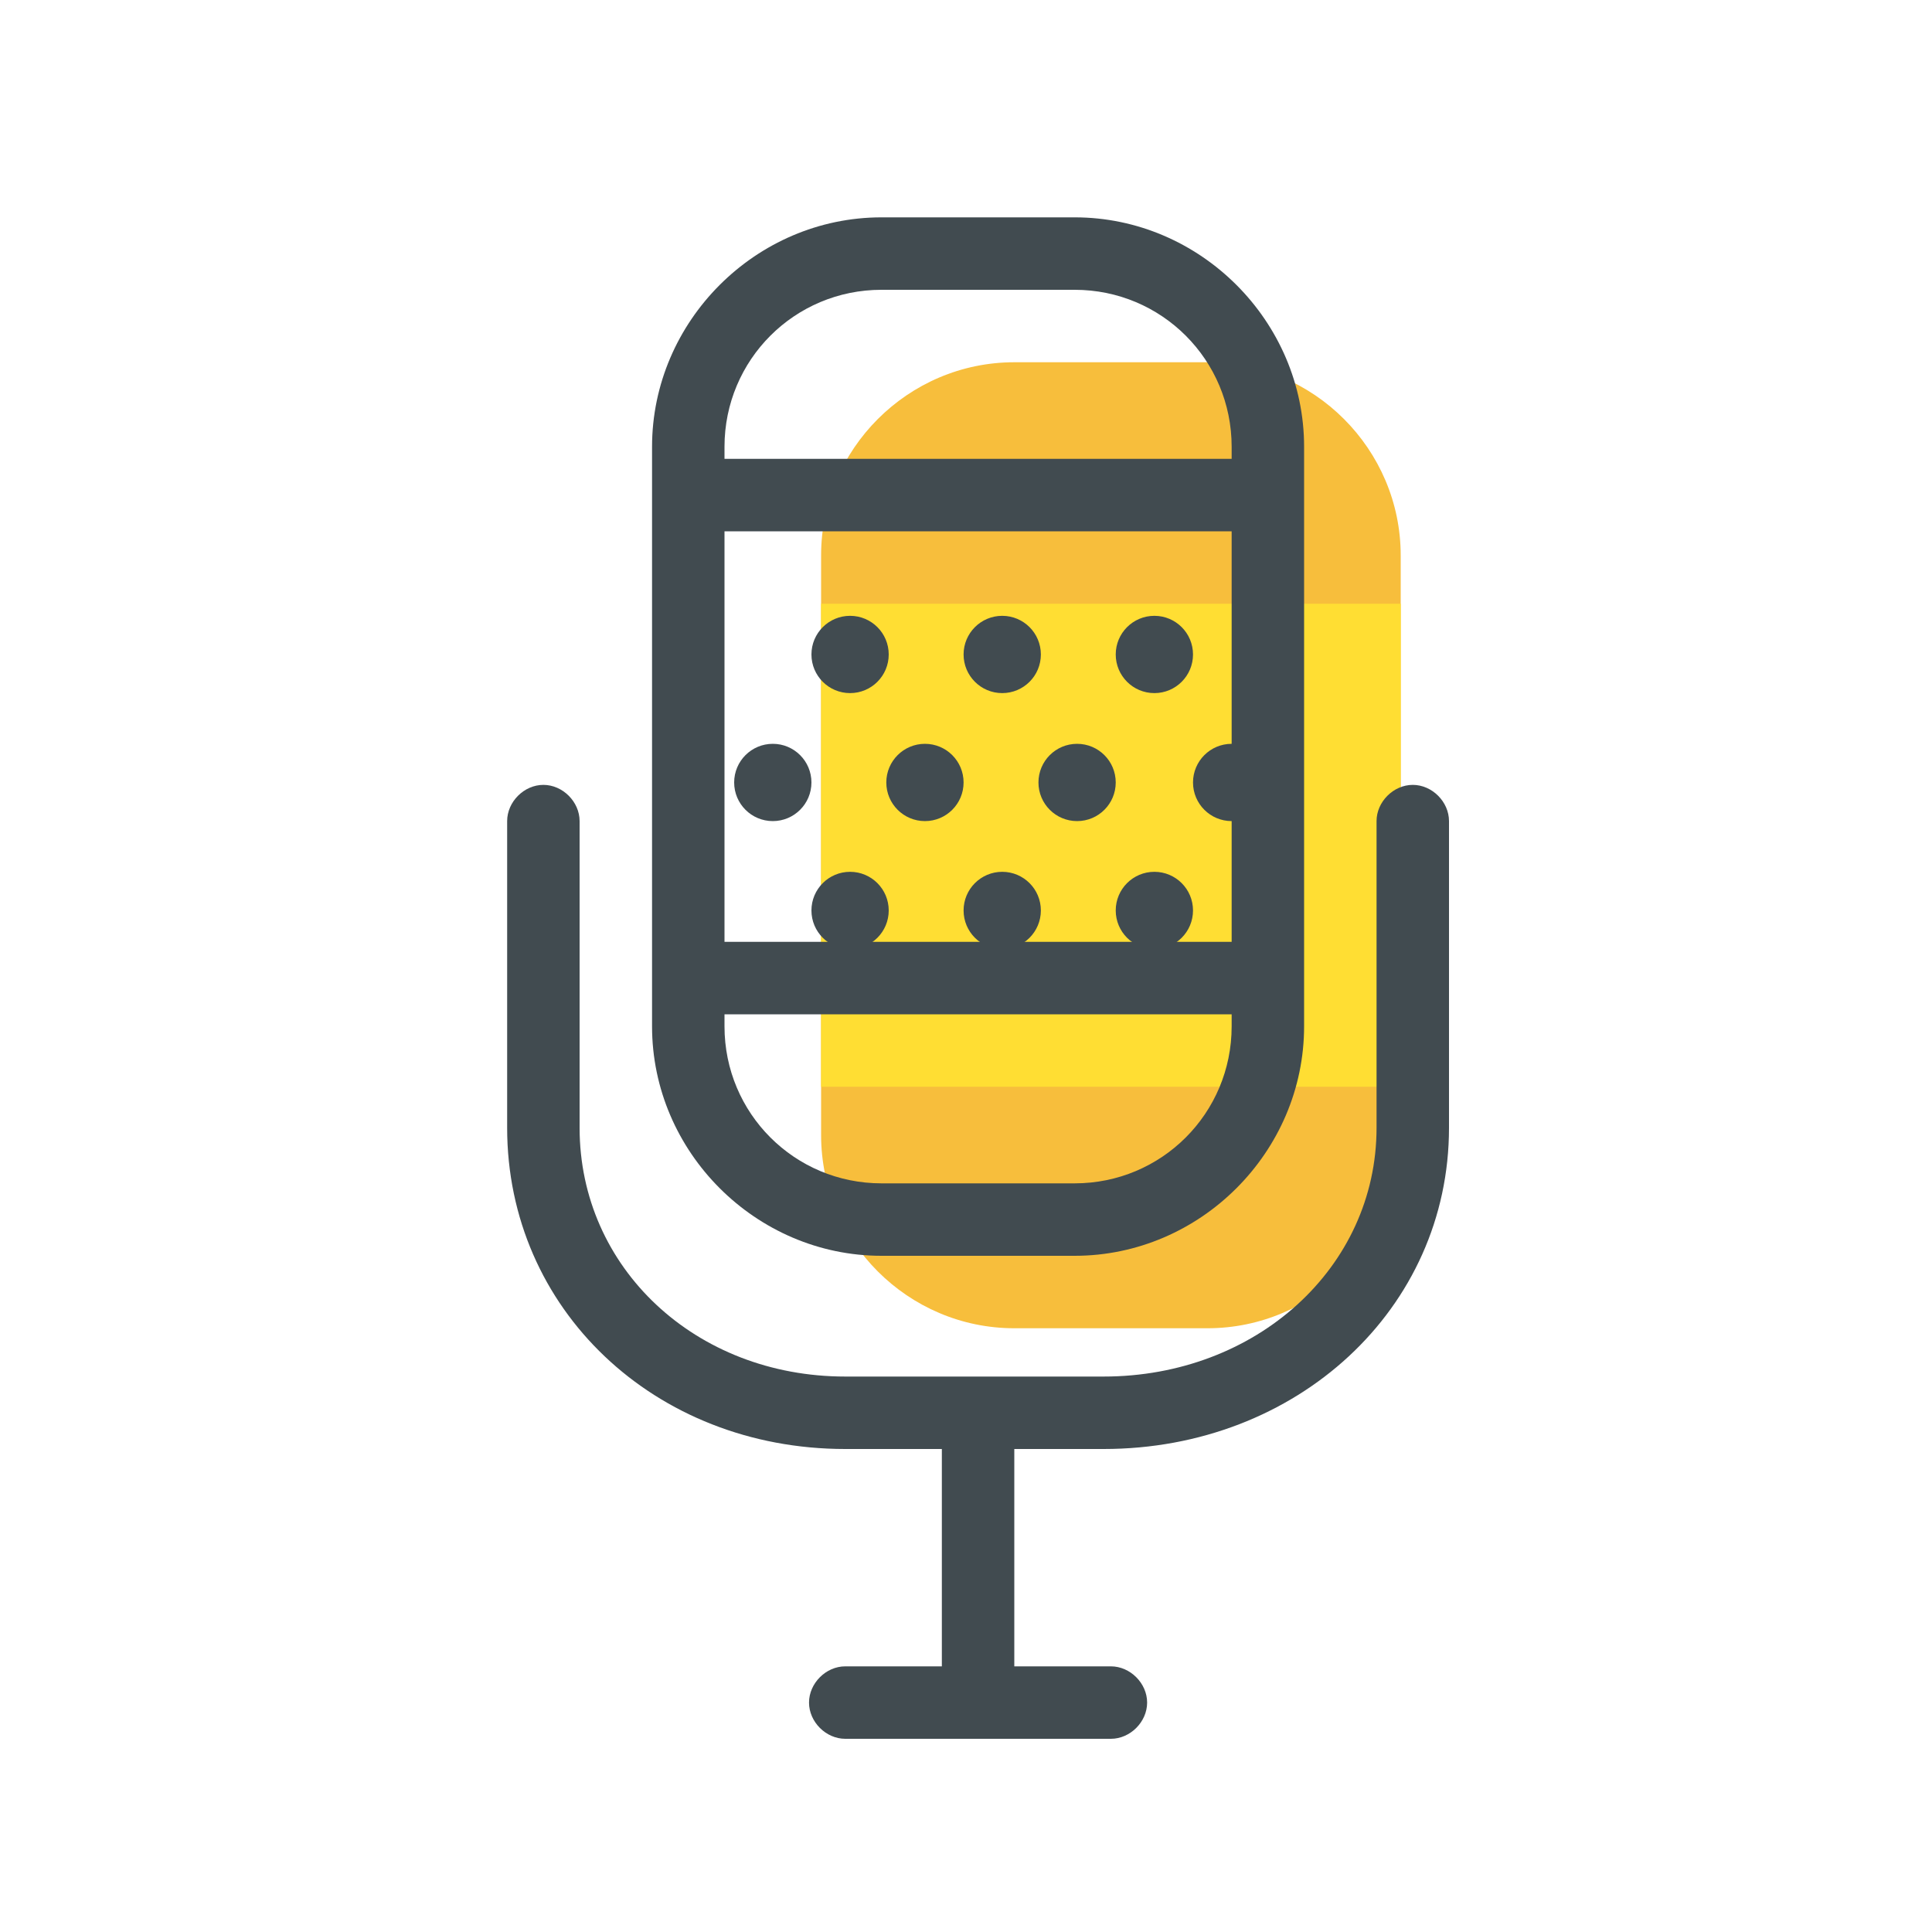
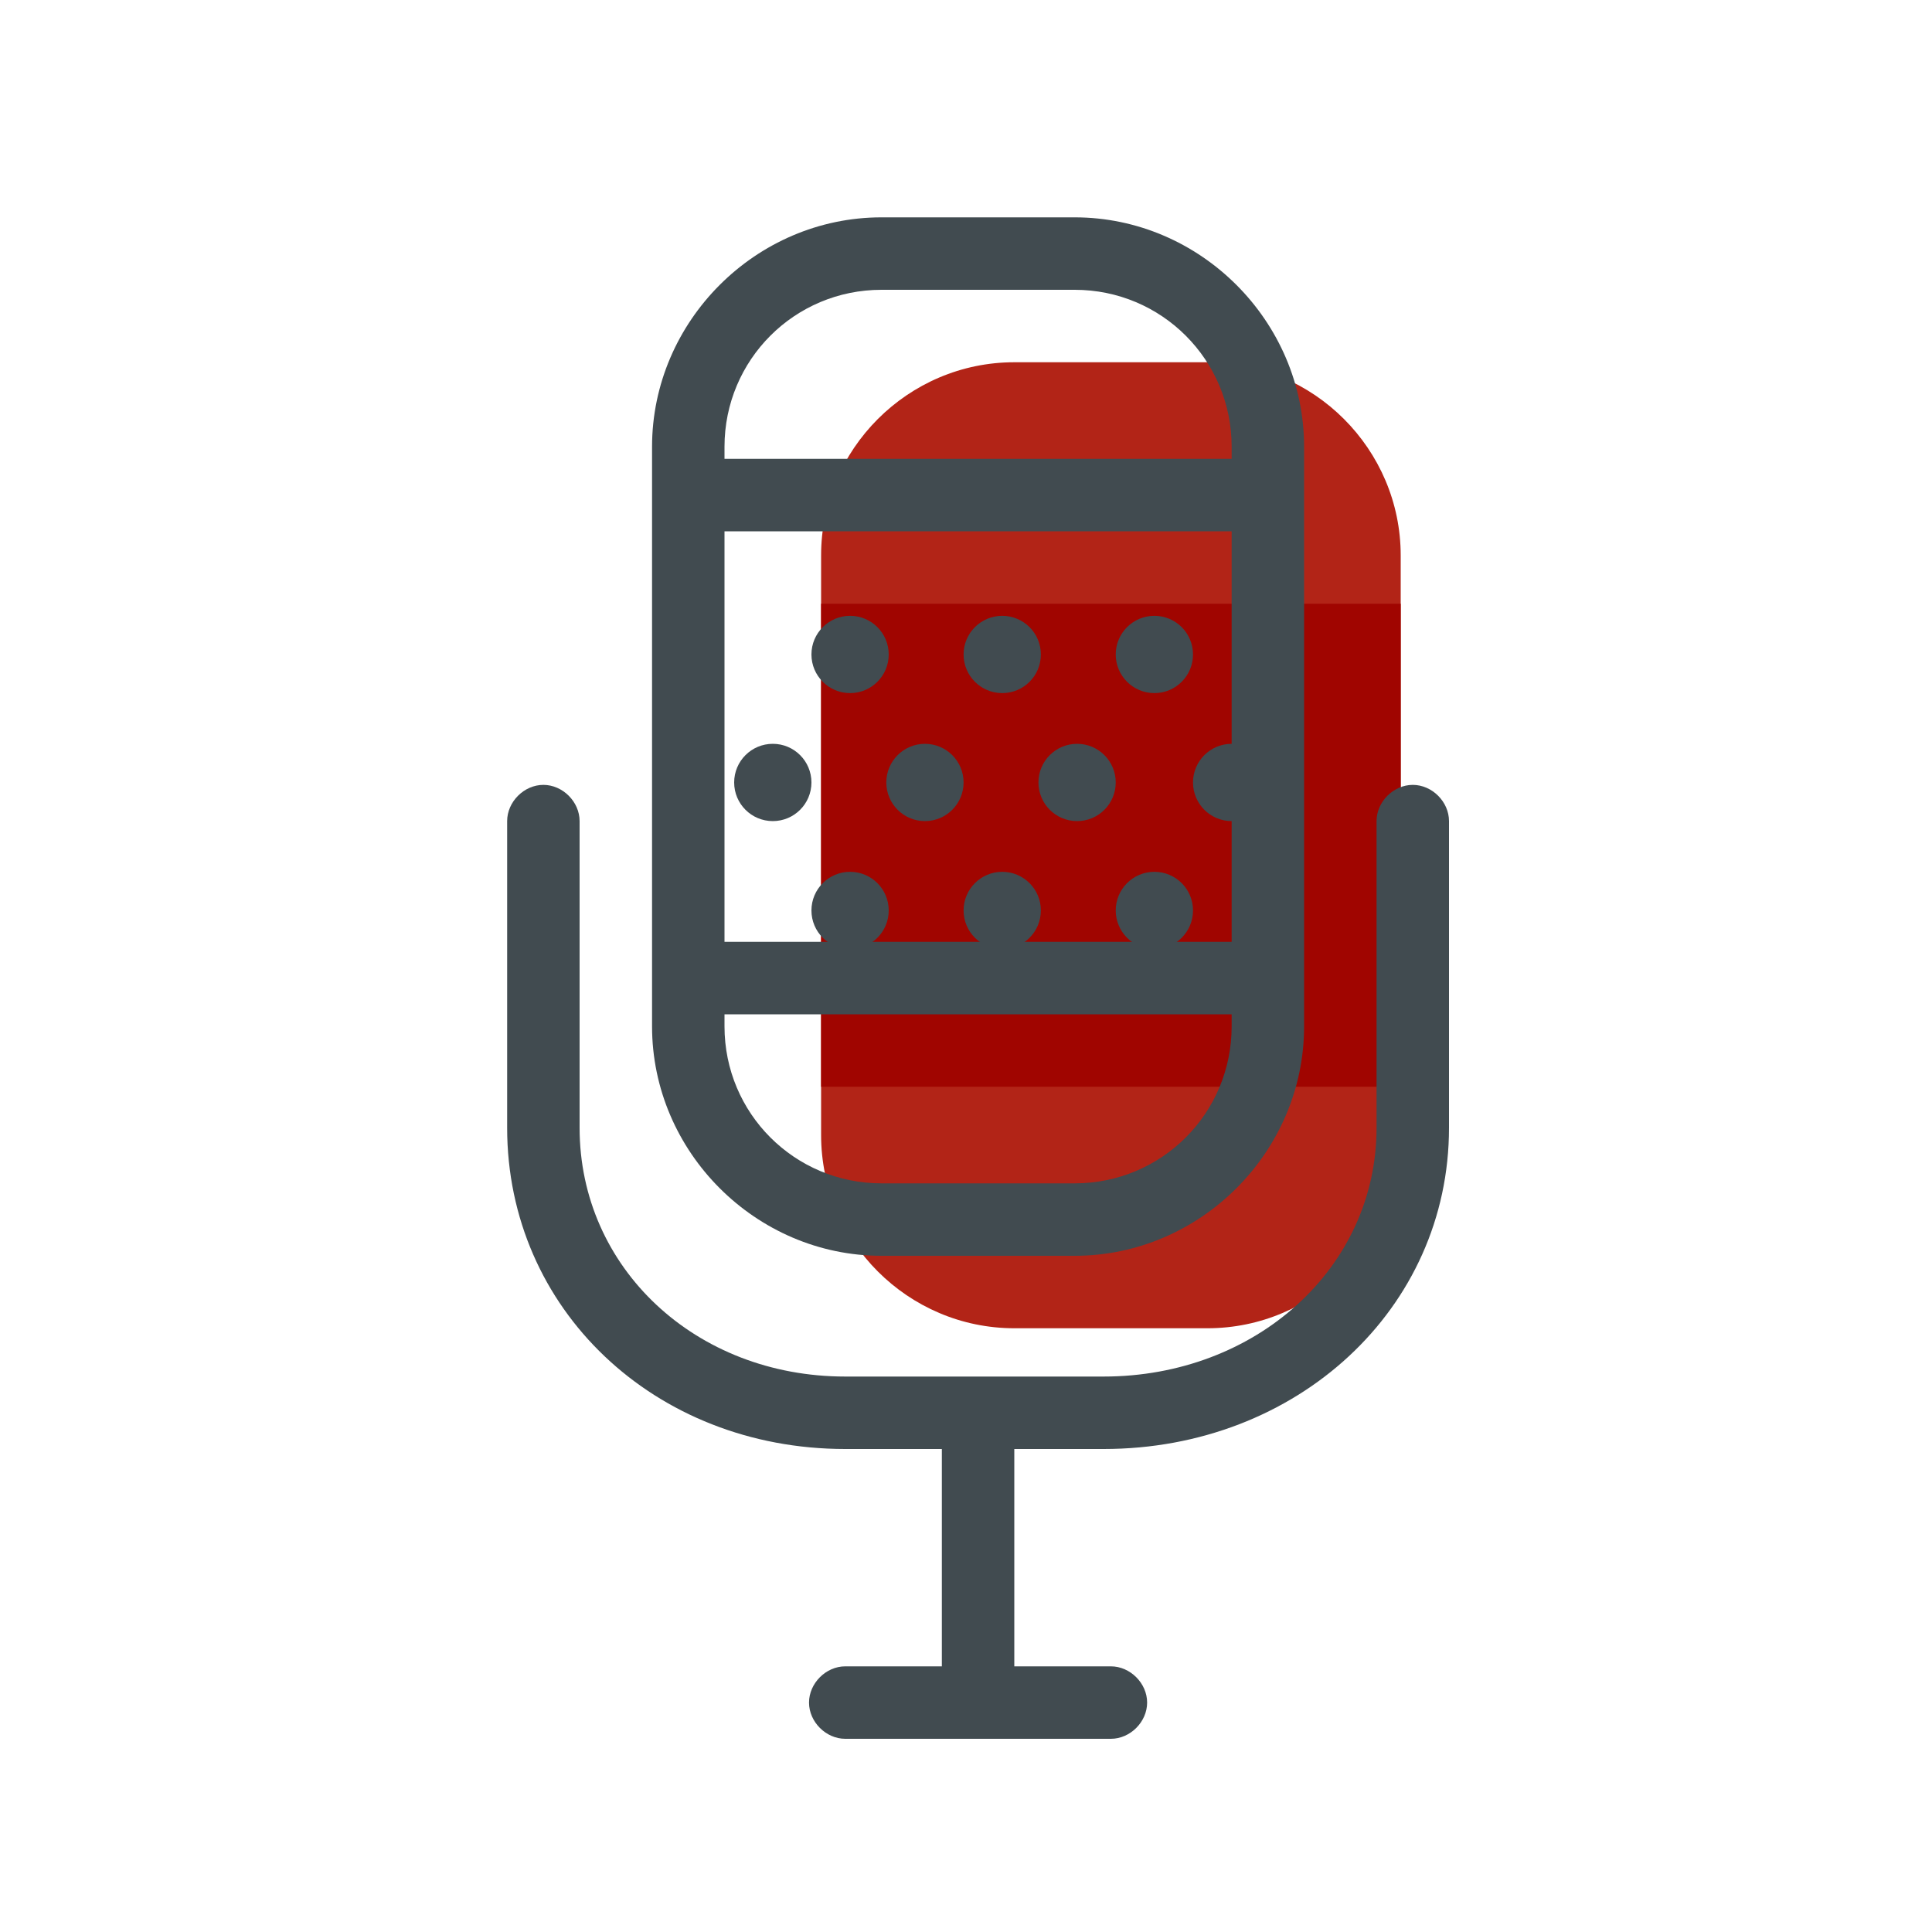
<svg xmlns="http://www.w3.org/2000/svg" width="80px" height="80px" viewBox="0 0 80 80" version="1.1">
  <defs />
  <g id="web" stroke="none" stroke-width="1" fill="none" fill-rule="evenodd">
    <g id="icon-sound">
      <g id="skills-icon-sound" transform="translate(21, 9)">
        <g id="Group-2">
          <g id="microphone">
-             <path d="M37,38 C37,42.4 33.4,46 29,46 L21,46 C16.6,46 13,42.4 13,38 L13,14 C13,9.6 16.6,6 21,6 L29,6 C33.4,6 37,9.6 37,14 L37,38 L37,38 Z" id="Shape" fill="#F7BE3C" />
-             <rect id="Rectangle-path" fill="#FFDE33" x="13" y="16" width="24" height="20" />
+             <path d="M37,38 C37,42.4 33.4,46 29,46 L21,46 C16.6,46 13,42.4 13,38 L13,14 C13,9.6 16.6,6 21,6 L29,6 C33.4,6 37,9.6 37,14 L37,38 L37,38 Z" id="Shape" fill="#b22417" />
+             <rect id="Rectangle-path" fill="#A00500" x="13" y="16" width="24" height="20" />
            <g id="Group" fill="#414B50">
              <path d="M23.5,43 L15.5,43 C10.3,43 6,38.7 6,33.5 L6,9.5 C6,4.3 10.3,0 15.5,0 L23.5,0 C28.7,0 33,4.3 33,9.5 L33,33.5 C33,38.7 28.7,43 23.5,43 L23.5,43 Z M9,10 L9,9.5 C9,5.9 11.9,3 15.5,3 L23.5,3 C27.1,3 30,5.9 30,9.5 L30,10 L9,10 Z M9,33 L9,33.5 C9,37.1 11.9,40 15.5,40 L23.5,40 C27.1,40 30,37.1 30,33.5 L30,33 L9,33 Z M9,30 L30,30 L30,13 L9,13 L9,30 Z" id="Shape" />
              <path d="M18,60 L18,51 L14,51 C6.1,51 0,45.2 0,37.7 L0,25 C0,24.2 0.7,23.5 1.5,23.5 C2.3,23.5 3,24.2 3,25 L3,37.7 C3,43.5 7.8,48 14,48 L24.7,48 C31,48 36,43.5 36,37.7 L36,25 C36,24.2 36.7,23.5 37.5,23.5 C38.3,23.5 39,24.2 39,25 L39,37.7 C39,45.2 32.7,51 24.7,51 L21,51 L21,60 L25,60 C25.8,60 26.5,60.7 26.5,61.5 C26.5,62.3 25.8,63 25,63 L14,63 C13.2,63 12.5,62.3 12.5,61.5 C12.5,60.7 13.2,60 14,60 L18,60 Z" id="Shape" />
              <path d="M26.8,19.7 C27.684,19.7 28.4,18.984 28.4,18.1 C28.4,17.216 27.684,16.5 26.8,16.5 C25.916,16.5 25.2,17.216 25.2,18.1 C25.2,18.984 25.916,19.7 26.8,19.7 Z M20.5,19.7 C21.384,19.7 22.1,18.984 22.1,18.1 C22.1,17.216 21.384,16.5 20.5,16.5 C19.616,16.5 18.9,17.216 18.9,18.1 C18.9,18.984 19.616,19.7 20.5,19.7 Z M14.2,19.7 C15.084,19.7 15.8,18.984 15.8,18.1 C15.8,17.216 15.084,16.5 14.2,16.5 C13.316,16.5 12.6,17.216 12.6,18.1 C12.6,18.984 13.316,19.7 14.2,19.7 Z M26.8,30.3 C27.684,30.3 28.4,29.584 28.4,28.7 C28.4,27.816 27.684,27.1 26.8,27.1 C25.916,27.1 25.2,27.816 25.2,28.7 C25.2,29.584 25.916,30.3 26.8,30.3 Z M20.5,30.3 C21.384,30.3 22.1,29.584 22.1,28.7 C22.1,27.816 21.384,27.1 20.5,27.1 C19.616,27.1 18.9,27.816 18.9,28.7 C18.9,29.584 19.616,30.3 20.5,30.3 Z M14.2,30.3 C15.084,30.3 15.8,29.584 15.8,28.7 C15.8,27.816 15.084,27.1 14.2,27.1 C13.316,27.1 12.6,27.816 12.6,28.7 C12.6,29.584 13.316,30.3 14.2,30.3 Z M30,25 C30.884,25 31.6,24.284 31.6,23.4 C31.6,22.516 30.884,21.8 30,21.8 C29.116,21.8 28.4,22.516 28.4,23.4 C28.4,24.284 29.116,25 30,25 Z M11,25 C11.884,25 12.6,24.284 12.6,23.4 C12.6,22.516 11.884,21.8 11,21.8 C10.116,21.8 9.4,22.516 9.4,23.4 C9.4,24.284 10.116,25 11,25 Z M23.6,25 C24.484,25 25.2,24.284 25.2,23.4 C25.2,22.516 24.484,21.8 23.6,21.8 C22.716,21.8 22,22.516 22,23.4 C22,24.284 22.716,25 23.6,25 Z M17.3,25 C18.184,25 18.9,24.284 18.9,23.4 C18.9,22.516 18.184,21.8 17.3,21.8 C16.416,21.8 15.7,22.516 15.7,23.4 C15.7,24.284 16.416,25 17.3,25 Z" id="Oval" />
            </g>
          </g>
        </g>
      </g>
    </g>
  </g>
</svg>
